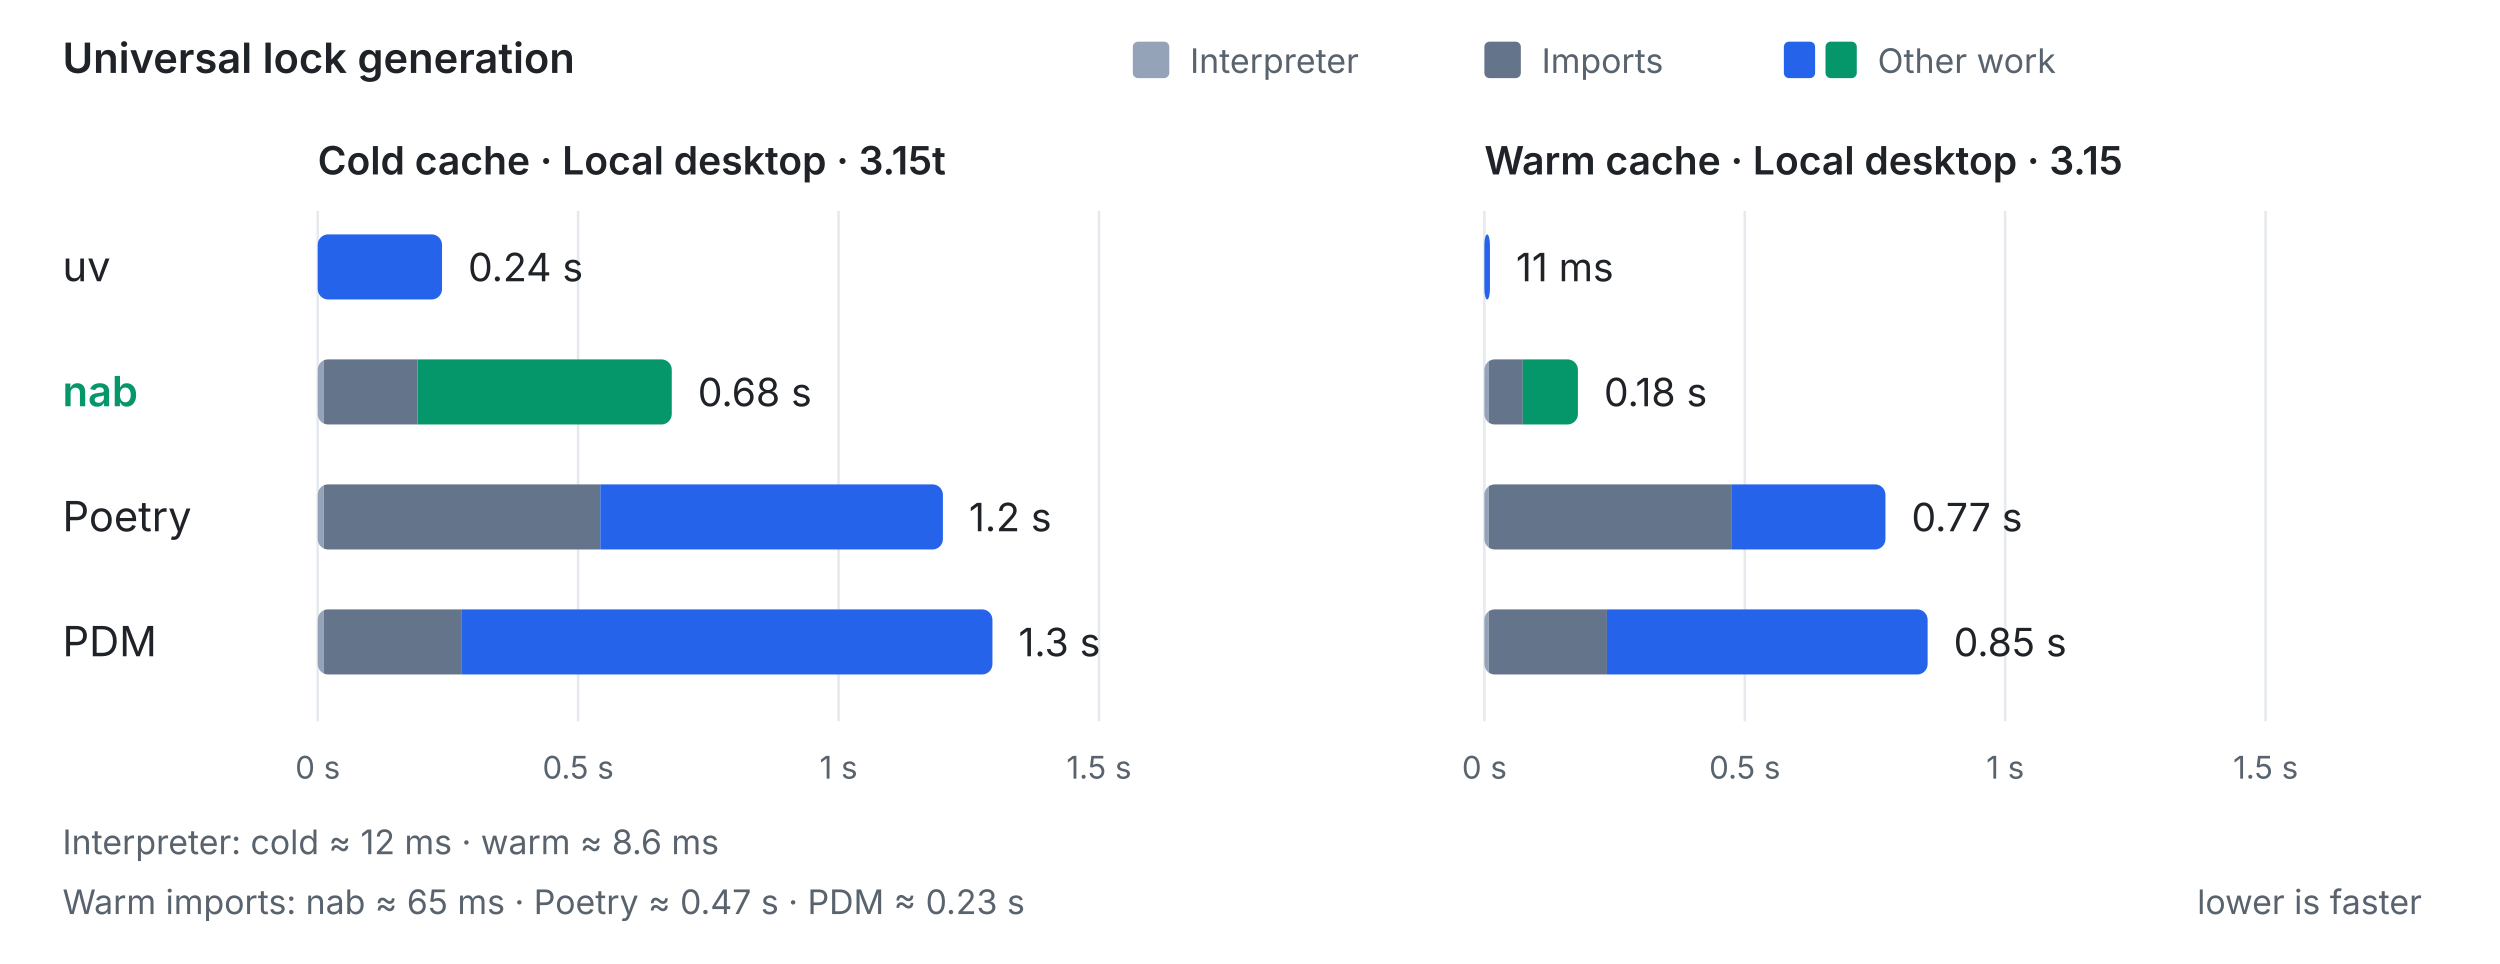
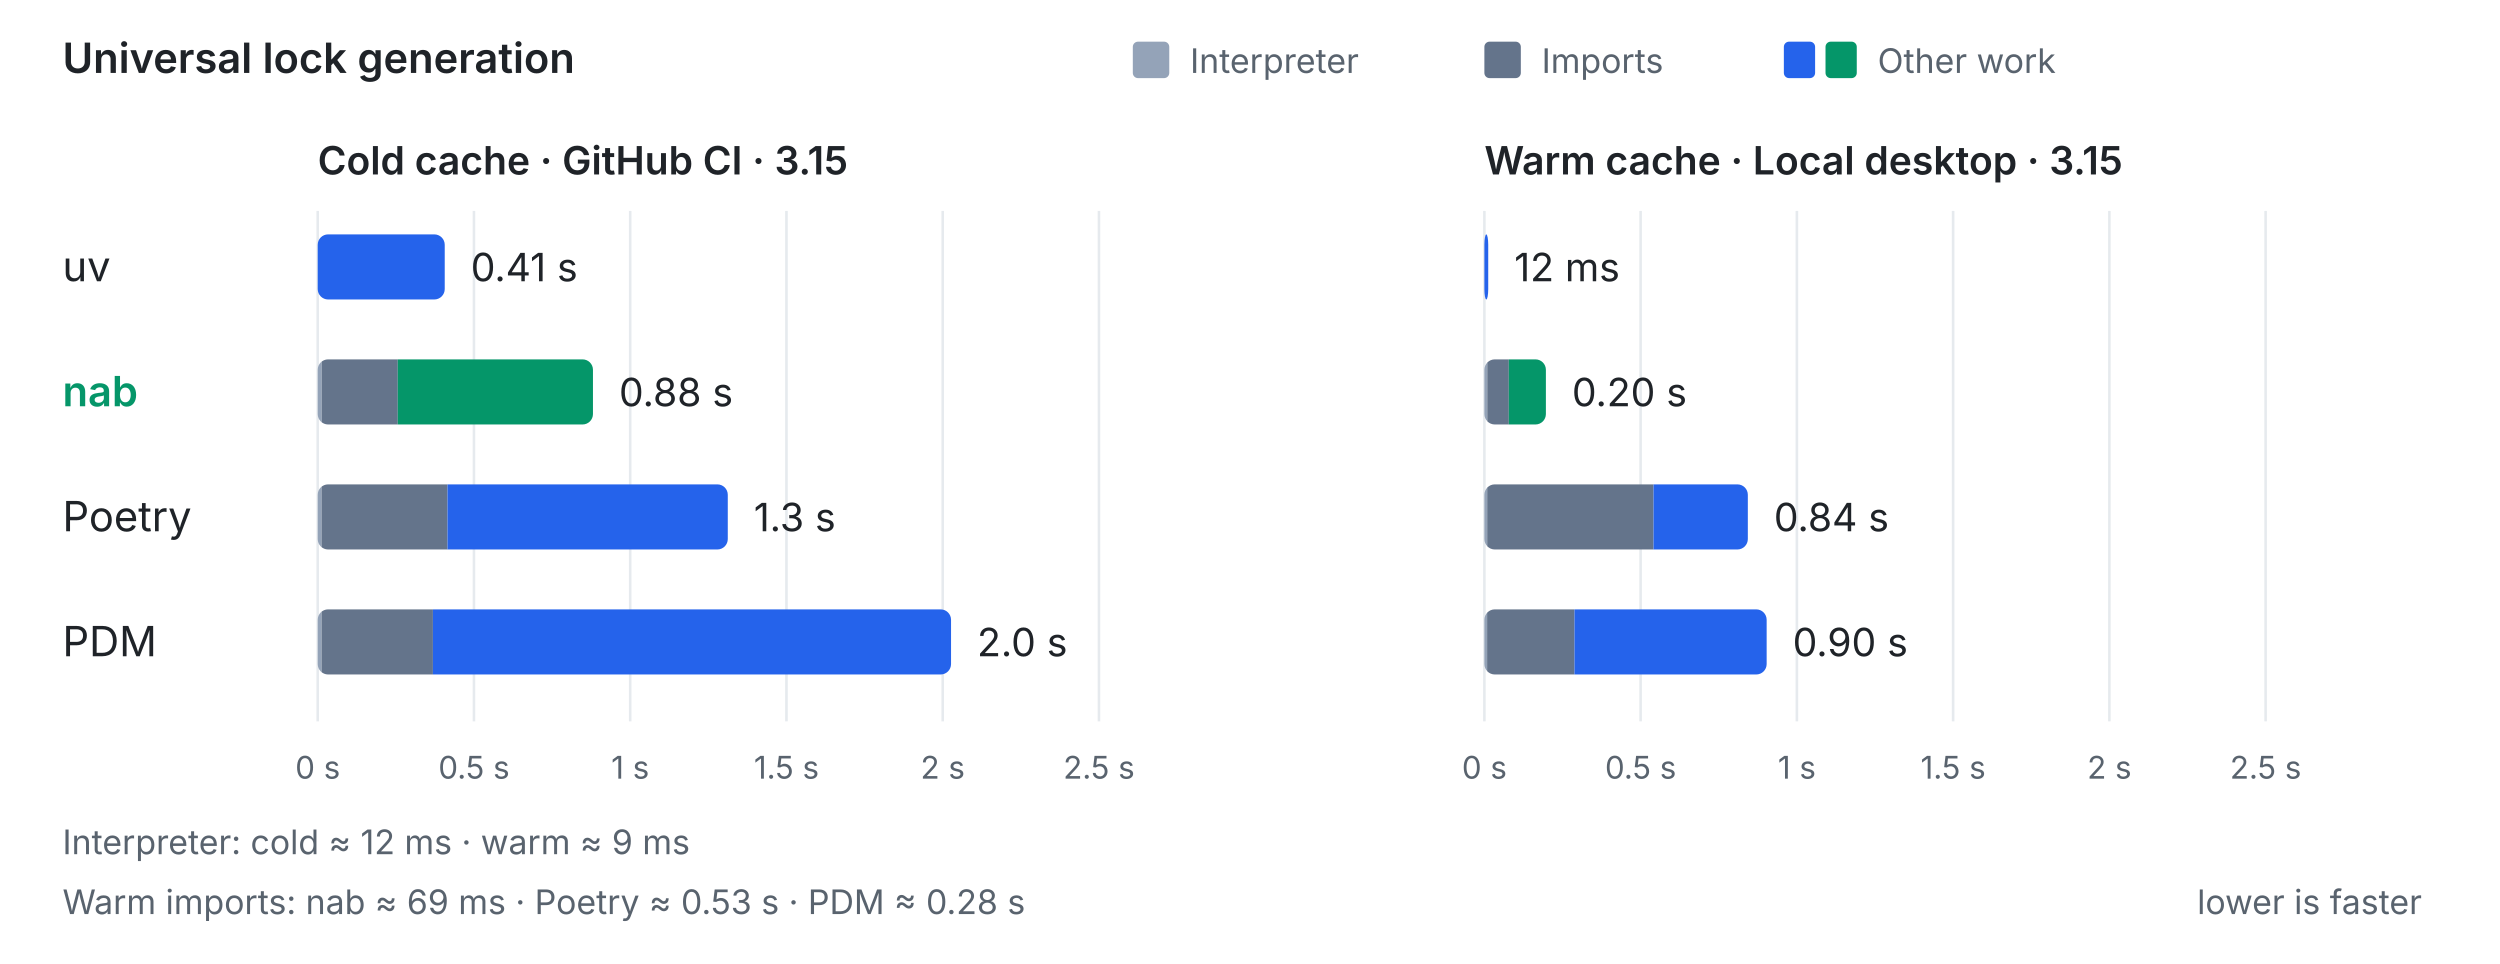
<svg xmlns="http://www.w3.org/2000/svg" width="960" height="370" viewBox="0 0 960 370" role="img" aria-labelledby="title desc">
  <g font-family="-apple-system, BlinkMacSystemFont, Segoe UI, sans-serif">
    <text x="24" y="28" fill="#1f2328" font-size="16" font-weight="600">Universal lock generation</text>
    <rect x="435" y="16" width="14" height="14" rx="2" fill="#94a3b8" />
    <text x="457" y="28" fill="#59636e" font-size="13">Interpreter</text>
    <rect x="570" y="16" width="14" height="14" rx="2" fill="#64748b" />
    <text x="592" y="28" fill="#59636e" font-size="13">Imports</text>
    <rect x="685" y="16" width="12" height="14" rx="2" fill="#2563eb" />
    <rect x="701" y="16" width="12" height="14" rx="2" fill="#059669" />
    <text x="721" y="28" fill="#59636e" font-size="13">Other work</text>
-     <text x="122" y="67" fill="#1f2328" font-size="15" font-weight="600">Cold cache · Local desktop · 3.15t</text>
+     <text x="122" y="67" fill="#1f2328" font-size="15" font-weight="600">Cold cache · GitHub CI · 3.15</text>
    <path d="M122.000 81V277" stroke="#d1d9e0" stroke-opacity="0.55" />
    <text x="122.000" y="299" fill="#59636e" font-size="12" text-anchor="middle">0 s</text>
-     <path d="M222.000 81V277" stroke="#d1d9e0" stroke-opacity="0.55" />
-     <text x="222.000" y="299" fill="#59636e" font-size="12" text-anchor="middle">0.5 s</text>
-     <path d="M322.000 81V277" stroke="#d1d9e0" stroke-opacity="0.55" />
-     <text x="322.000" y="299" fill="#59636e" font-size="12" text-anchor="middle">1 s</text>
+     <path d="M182.000 81V277" stroke="#d1d9e0" stroke-opacity="0.55" />
+     <text x="182.000" y="299" fill="#59636e" font-size="12" text-anchor="middle">0.5 s</text>
+     <path d="M242.000 81V277" stroke="#d1d9e0" stroke-opacity="0.55" />
+     <text x="242.000" y="299" fill="#59636e" font-size="12" text-anchor="middle">1 s</text>
+     <path d="M302.000 81V277" stroke="#d1d9e0" stroke-opacity="0.55" />
+     <text x="302.000" y="299" fill="#59636e" font-size="12" text-anchor="middle">1.5 s</text>
+     <path d="M362.000 81V277" stroke="#d1d9e0" stroke-opacity="0.55" />
+     <text x="362.000" y="299" fill="#59636e" font-size="12" text-anchor="middle">2 s</text>
    <path d="M422.000 81V277" stroke="#d1d9e0" stroke-opacity="0.55" />
-     <text x="422.000" y="299" fill="#59636e" font-size="12" text-anchor="middle">1.5 s</text>
+     <text x="422.000" y="299" fill="#59636e" font-size="12" text-anchor="middle">2.5 s</text>
    <clipPath id="cold-uv">
-       <rect x="122" y="90" width="47.740" height="25" rx="4" />
+       <rect x="122" y="90" width="48.776" height="25" rx="4" />
    </clipPath>
    <g clip-path="url(#cold-uv)">
      <rect x="122" y="90" width="0.000" height="25" fill="#94a3b8" />
      <rect x="122.000" y="90" width="0.000" height="25" fill="#64748b" />
-       <rect x="122.000" y="90" width="47.740" height="25" fill="#2563eb" />
+       <rect x="122.000" y="90" width="48.776" height="25" fill="#2563eb" />
    </g>
-     <text x="179.740" y="108" fill="#1f2328" font-size="15">0.24 s</text>
+     <text x="180.776" y="108" fill="#1f2328" font-size="15">0.41 s</text>
    <clipPath id="cold-nab">
-       <rect x="122" y="138" width="135.959" height="25" rx="4" />
+       <rect x="122" y="138" width="105.698" height="25" rx="4" />
    </clipPath>
    <g clip-path="url(#cold-nab)">
-       <rect x="122" y="138" width="2.380" height="25" fill="#94a3b8" />
-       <rect x="124.380" y="138" width="35.954" height="25" fill="#64748b" />
-       <rect x="160.334" y="138" width="97.625" height="25" fill="#059669" />
+       <rect x="122" y="138" width="1.533" height="25" fill="#94a3b8" />
+       <rect x="123.533" y="138" width="29.216" height="25" fill="#64748b" />
+       <rect x="152.749" y="138" width="74.949" height="25" fill="#059669" />
    </g>
-     <text x="267.959" y="156" fill="#1f2328" font-size="15">0.68 s</text>
+     <text x="237.698" y="156" fill="#1f2328" font-size="15">0.88 s</text>
    <clipPath id="cold-poetry">
-       <rect x="122" y="186" width="240.083" height="25" rx="4" />
+       <rect x="122" y="186" width="157.468" height="25" rx="4" />
    </clipPath>
    <g clip-path="url(#cold-poetry)">
-       <rect x="122" y="186" width="2.322" height="25" fill="#94a3b8" />
-       <rect x="124.322" y="186" width="106.197" height="25" fill="#64748b" />
-       <rect x="230.519" y="186" width="131.564" height="25" fill="#2563eb" />
+       <rect x="122" y="186" width="1.466" height="25" fill="#94a3b8" />
+       <rect x="123.466" y="186" width="48.388" height="25" fill="#64748b" />
+       <rect x="171.853" y="186" width="107.615" height="25" fill="#2563eb" />
    </g>
-     <text x="372.083" y="204" fill="#1f2328" font-size="15">1.2 s</text>
+     <text x="289.468" y="204" fill="#1f2328" font-size="15">1.3 s</text>
    <clipPath id="cold-pdm">
-       <rect x="122" y="234" width="259.100" height="25" rx="4" />
+       <rect x="122" y="234" width="243.201" height="25" rx="4" />
    </clipPath>
    <g clip-path="url(#cold-pdm)">
-       <rect x="122" y="234" width="2.335" height="25" fill="#94a3b8" />
-       <rect x="124.335" y="234" width="53.015" height="25" fill="#64748b" />
-       <rect x="177.350" y="234" width="203.750" height="25" fill="#2563eb" />
+       <rect x="122" y="234" width="1.477" height="25" fill="#94a3b8" />
+       <rect x="123.477" y="234" width="42.766" height="25" fill="#64748b" />
+       <rect x="166.242" y="234" width="198.959" height="25" fill="#2563eb" />
    </g>
-     <text x="391.100" y="252" fill="#1f2328" font-size="15">1.3 s</text>
+     <text x="375.201" y="252" fill="#1f2328" font-size="15">2.0 s</text>
    <text x="570" y="67" fill="#1f2328" font-size="15" font-weight="600">Warm cache · Local desktop · 3.15</text>
    <path d="M570.000 81V277" stroke="#d1d9e0" stroke-opacity="0.55" />
    <text x="570.000" y="299" fill="#59636e" font-size="12" text-anchor="middle">0 s</text>
-     <path d="M670.000 81V277" stroke="#d1d9e0" stroke-opacity="0.55" />
-     <text x="670.000" y="299" fill="#59636e" font-size="12" text-anchor="middle">0.5 s</text>
-     <path d="M770.000 81V277" stroke="#d1d9e0" stroke-opacity="0.55" />
-     <text x="770.000" y="299" fill="#59636e" font-size="12" text-anchor="middle">1 s</text>
+     <path d="M630.000 81V277" stroke="#d1d9e0" stroke-opacity="0.55" />
+     <text x="630.000" y="299" fill="#59636e" font-size="12" text-anchor="middle">0.5 s</text>
+     <path d="M690.000 81V277" stroke="#d1d9e0" stroke-opacity="0.55" />
+     <text x="690.000" y="299" fill="#59636e" font-size="12" text-anchor="middle">1 s</text>
+     <path d="M750.000 81V277" stroke="#d1d9e0" stroke-opacity="0.55" />
+     <text x="750.000" y="299" fill="#59636e" font-size="12" text-anchor="middle">1.5 s</text>
+     <path d="M810.000 81V277" stroke="#d1d9e0" stroke-opacity="0.55" />
+     <text x="810.000" y="299" fill="#59636e" font-size="12" text-anchor="middle">2 s</text>
    <path d="M870.000 81V277" stroke="#d1d9e0" stroke-opacity="0.55" />
-     <text x="870.000" y="299" fill="#59636e" font-size="12" text-anchor="middle">1.5 s</text>
+     <text x="870.000" y="299" fill="#59636e" font-size="12" text-anchor="middle">2.5 s</text>
    <clipPath id="warm-uv">
-       <rect x="570" y="90" width="2.134" height="25" rx="4" />
+       <rect x="570" y="90" width="1.480" height="25" rx="4" />
    </clipPath>
    <g clip-path="url(#warm-uv)">
      <rect x="570" y="90" width="0.000" height="25" fill="#94a3b8" />
      <rect x="570.000" y="90" width="0.000" height="25" fill="#64748b" />
-       <rect x="570.000" y="90" width="2.134" height="25" fill="#2563eb" />
+       <rect x="570.000" y="90" width="1.480" height="25" fill="#2563eb" />
    </g>
-     <text x="582.134" y="108" fill="#1f2328" font-size="15">11 ms</text>
+     <text x="581.480" y="108" fill="#1f2328" font-size="15">12 ms</text>
    <clipPath id="warm-nab">
-       <rect x="570" y="138" width="35.920" height="25" rx="4" />
+       <rect x="570" y="138" width="23.622" height="25" rx="4" />
    </clipPath>
    <g clip-path="url(#warm-nab)">
-       <rect x="570" y="138" width="1.748" height="25" fill="#94a3b8" />
-       <rect x="571.748" y="138" width="13.015" height="25" fill="#64748b" />
-       <rect x="584.762" y="138" width="21.157" height="25" fill="#059669" />
+       <rect x="570" y="138" width="1.112" height="25" fill="#94a3b8" />
+       <rect x="571.112" y="138" width="8.274" height="25" fill="#64748b" />
+       <rect x="579.387" y="138" width="14.235" height="25" fill="#059669" />
    </g>
-     <text x="615.920" y="156" fill="#1f2328" font-size="15">0.18 s</text>
+     <text x="603.622" y="156" fill="#1f2328" font-size="15">0.20 s</text>
    <clipPath id="warm-poetry">
-       <rect x="570" y="186" width="154.014" height="25" rx="4" />
+       <rect x="570" y="186" width="101.167" height="25" rx="4" />
    </clipPath>
    <g clip-path="url(#warm-poetry)">
-       <rect x="570" y="186" width="1.724" height="25" fill="#94a3b8" />
-       <rect x="571.724" y="186" width="93.074" height="25" fill="#64748b" />
-       <rect x="664.799" y="186" width="59.216" height="25" fill="#2563eb" />
+       <rect x="570" y="186" width="1.080" height="25" fill="#94a3b8" />
+       <rect x="571.080" y="186" width="63.872" height="25" fill="#64748b" />
+       <rect x="634.952" y="186" width="36.215" height="25" fill="#2563eb" />
    </g>
-     <text x="734.014" y="204" fill="#1f2328" font-size="15">0.77 s</text>
+     <text x="681.167" y="204" fill="#1f2328" font-size="15">0.84 s</text>
    <clipPath id="warm-pdm">
-       <rect x="570" y="234" width="170.209" height="25" rx="4" />
+       <rect x="570" y="234" width="108.395" height="25" rx="4" />
    </clipPath>
    <g clip-path="url(#warm-pdm)">
-       <rect x="570" y="234" width="1.698" height="25" fill="#94a3b8" />
-       <rect x="571.698" y="234" width="45.368" height="25" fill="#64748b" />
-       <rect x="617.066" y="234" width="123.143" height="25" fill="#2563eb" />
+       <rect x="570" y="234" width="1.048" height="25" fill="#94a3b8" />
+       <rect x="571.048" y="234" width="33.544" height="25" fill="#64748b" />
+       <rect x="604.593" y="234" width="73.803" height="25" fill="#2563eb" />
    </g>
-     <text x="750.209" y="252" fill="#1f2328" font-size="15">0.85 s</text>
+     <text x="688.395" y="252" fill="#1f2328" font-size="15">0.90 s</text>
    <text x="24" y="108" fill="#1f2328" font-size="16" font-weight="400">uv</text>
    <text x="24" y="156" fill="#059669" font-size="16" font-weight="600">nab</text>
    <text x="24" y="204" fill="#1f2328" font-size="16" font-weight="400">Poetry</text>
    <text x="24" y="252" fill="#1f2328" font-size="16" font-weight="400">PDM</text>
-     <text x="24" y="328" fill="#59636e" font-size="13">Interpreter: cold ≈ 12 ms · warm ≈ 8.6 ms</text>
-     <text x="24" y="351" fill="#59636e" font-size="13">Warm imports: nab ≈ 65 ms · Poetry ≈ 0.47 s · PDM ≈ 0.23 s</text>
+     <text x="24" y="328" fill="#59636e" font-size="13">Interpreter: cold ≈ 12 ms · warm ≈ 9 ms</text>
+     <text x="24" y="351" fill="#59636e" font-size="13">Warm imports: nab ≈ 69 ms · Poetry ≈ 0.53 s · PDM ≈ 0.28 s</text>
    <text x="930" y="351" text-anchor="end" fill="#59636e" font-size="13">lower is faster</text>
  </g>
</svg>
